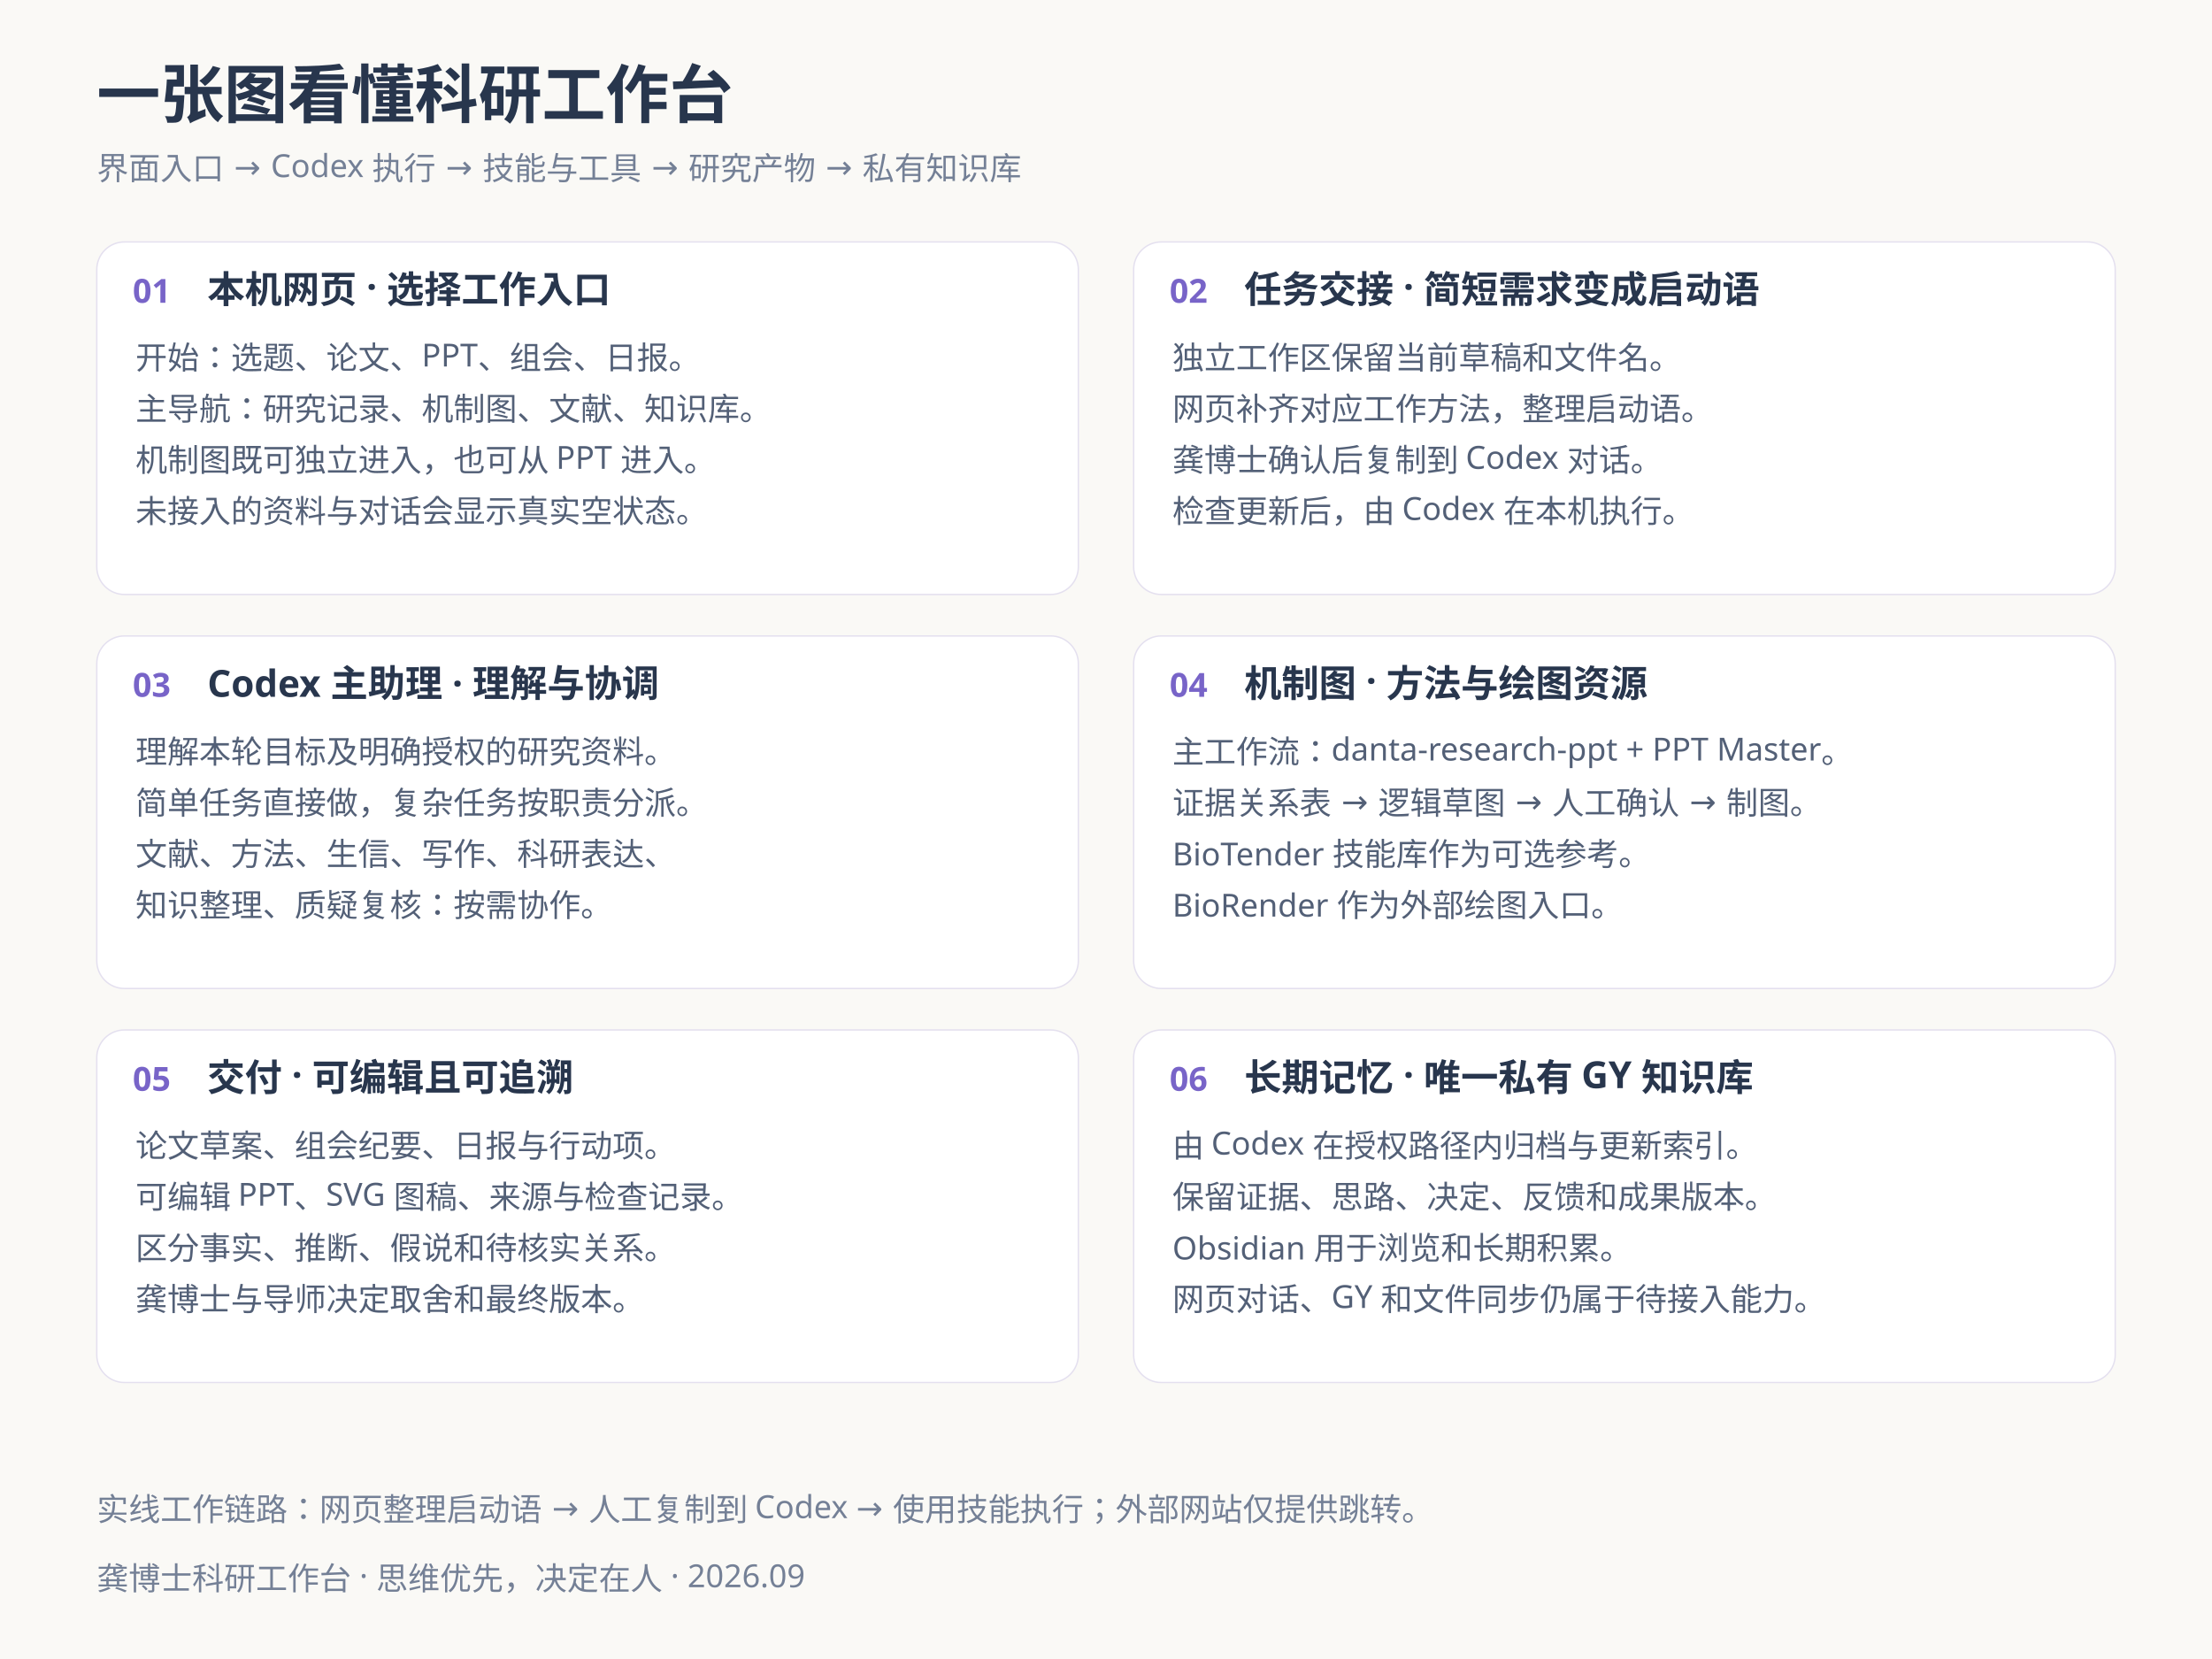
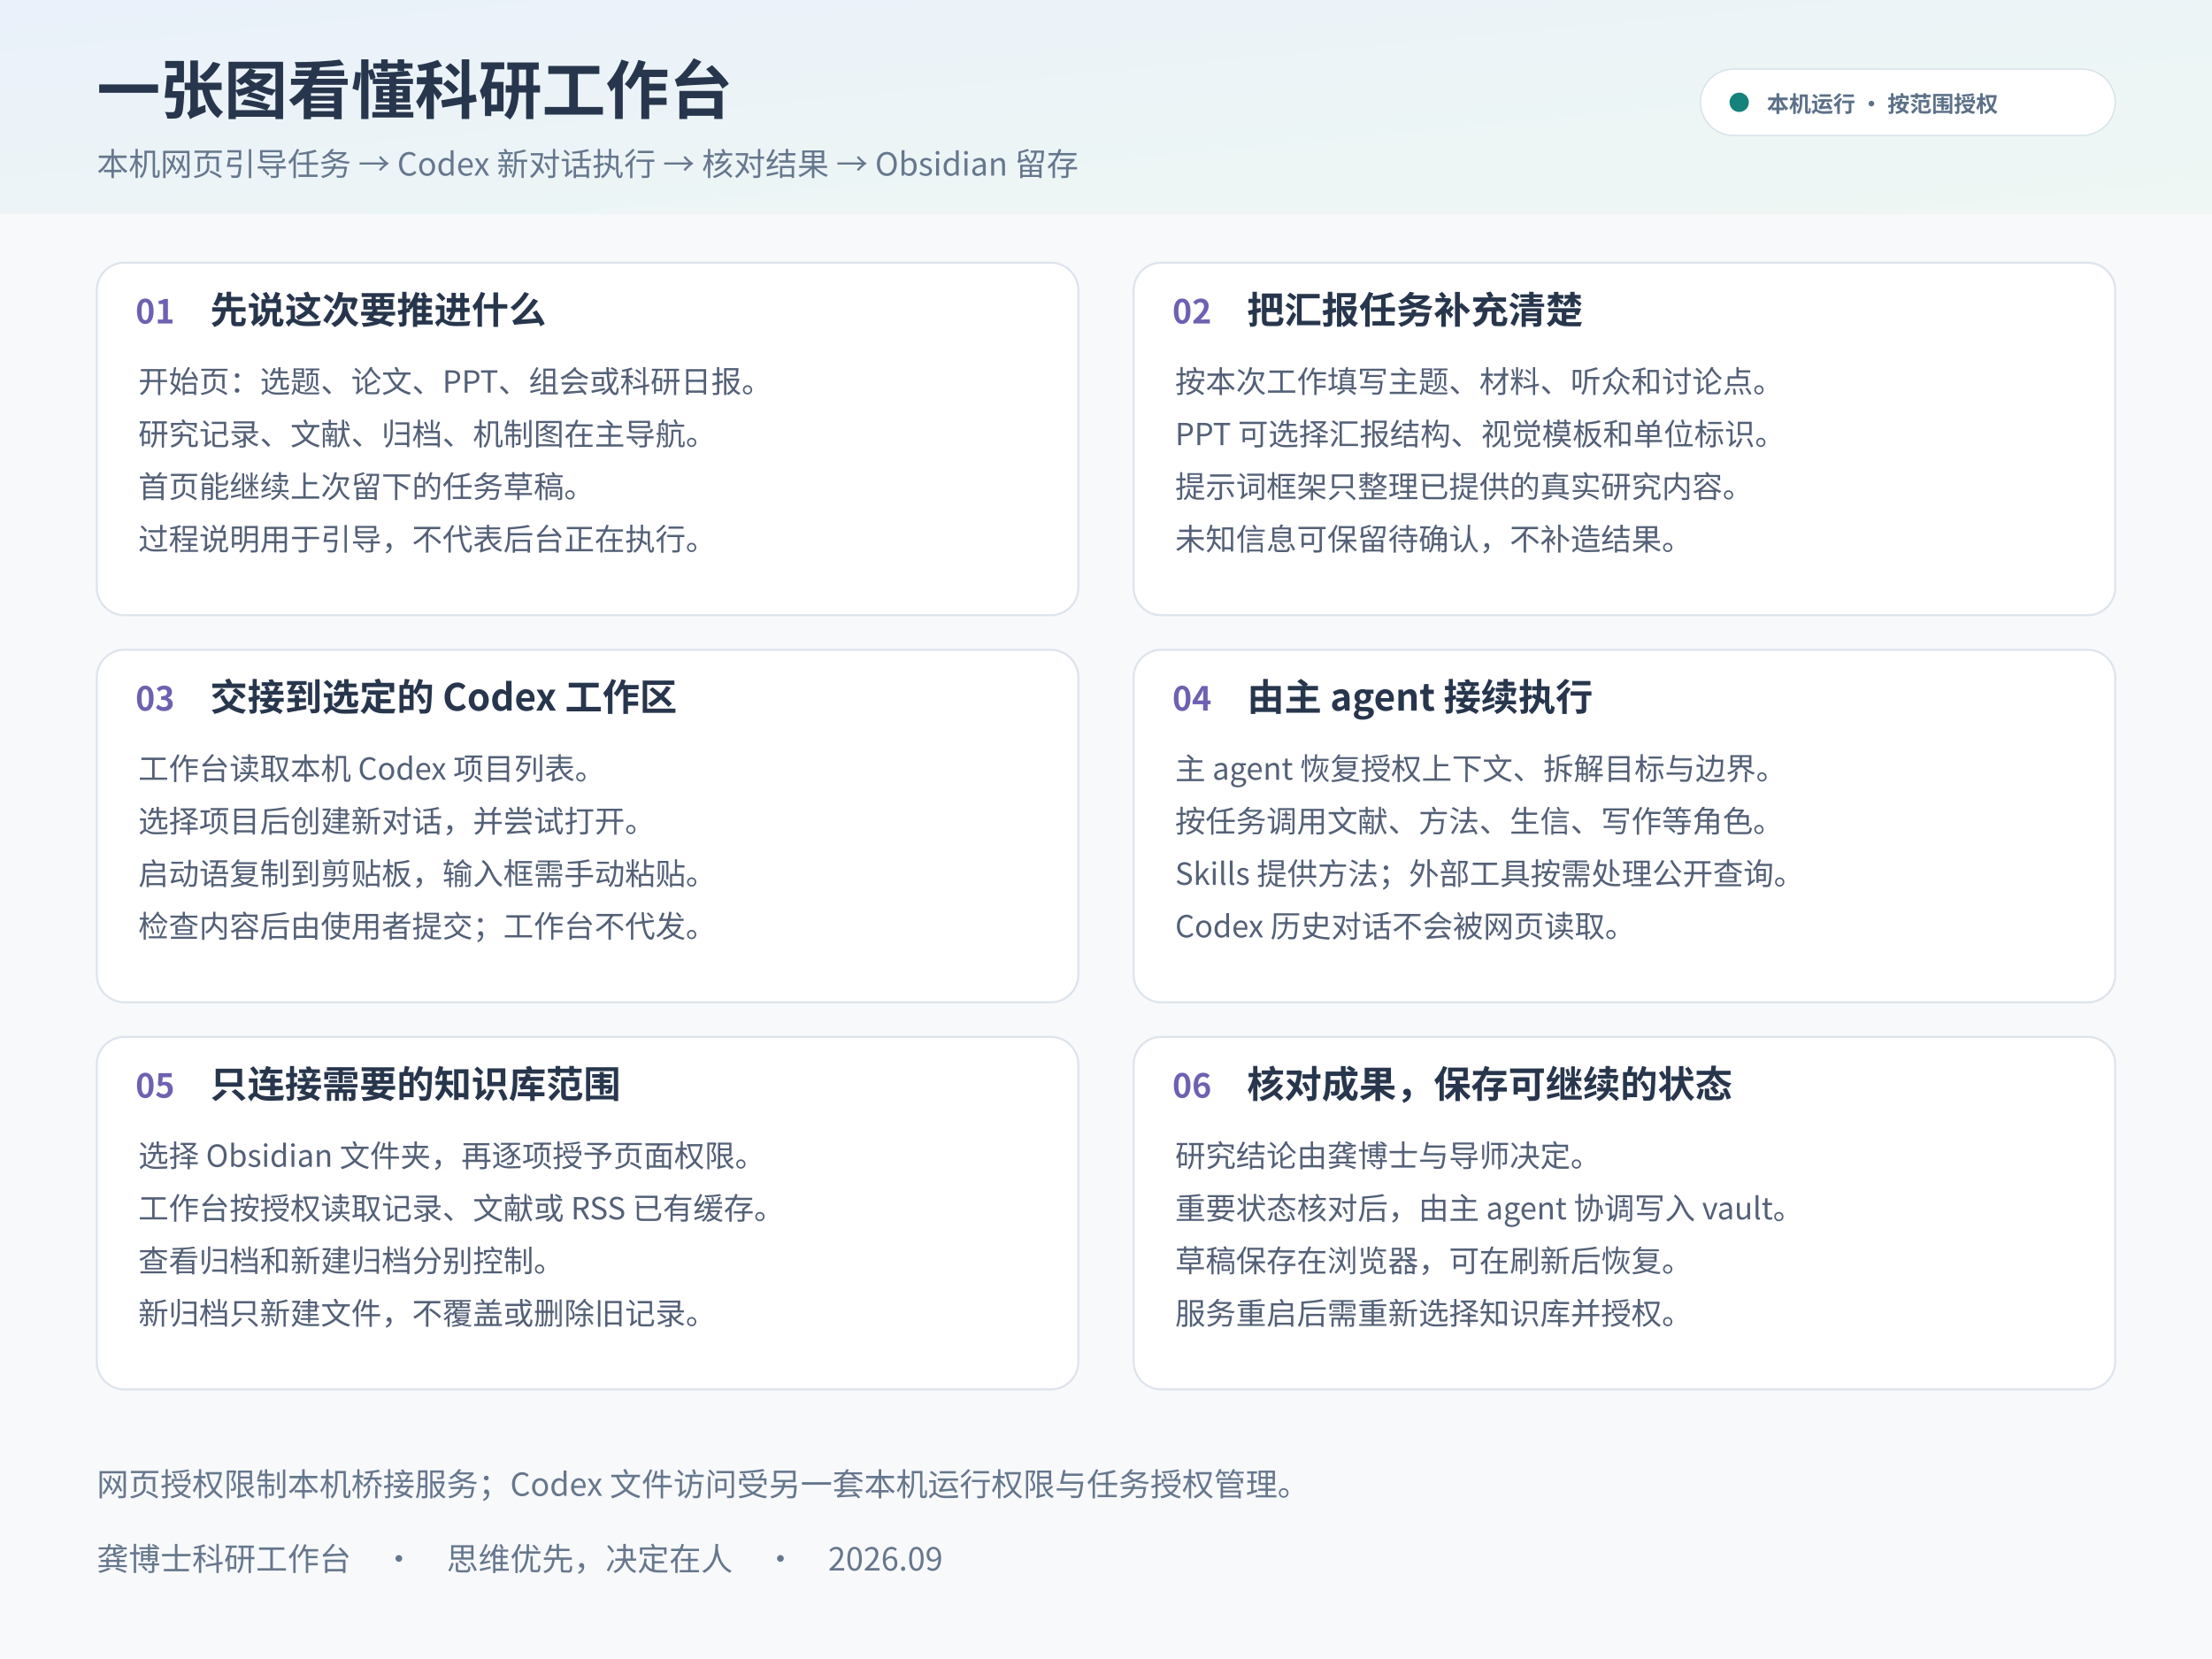
- <svg xmlns="http://www.w3.org/2000/svg" width="1600" height="1200" viewBox="0 0 1600 1200">
-   <rect width="1600" height="1200" fill="#FAF9F6" />
-   <style>text{font-family:PingFang SC,Hiragino Sans GB,sans-serif;fill:#28364D}.title{font-size:46px;font-weight:700}.sub{font-size:23px;fill:#748096}.head{font-size:27px;font-weight:600}.body{font-size:23px;fill:#536077}.n{font-size:24px;fill:#7864C8;font-weight:600}</style>
-   <text x="70" y="85" class="title">一张图看懂科研工作台</text>
-   <text x="70" y="130" class="sub">界面入口 → Codex 执行 → 技能与工具 → 研究产物 → 私有知识库</text>
-   <rect x="70" y="175" width="710" height="255" rx="20" fill="white" stroke="#E4E0EF" />
-   <text x="96" y="219" class="n">01</text>
-   <text x="150" y="219" class="head">本机网页 · 选择工作入口</text>
-   <text x="98" y="267" class="body">开始：选题、论文、PPT、组会、日报。</text>
-   <text x="98" y="304" class="body">主导航：研究记录、机制图、文献、知识库。</text>
-   <text x="98" y="341" class="body">机制图既可独立进入，也可从 PPT 进入。</text>
-   <text x="98" y="378" class="body">未接入的资料与对话会显示真实空状态。</text>
-   <rect x="820" y="175" width="710" height="255" rx="20" fill="white" stroke="#E4E0EF" />
-   <text x="846" y="219" class="n">02</text>
-   <text x="900" y="219" class="head">任务交接 · 简短需求变成启动语</text>
-   <text x="848" y="267" class="body">独立工作区保留当前草稿和文件名。</text>
-   <text x="848" y="304" class="body">网页补齐对应工作方法，整理启动语。</text>
-   <text x="848" y="341" class="body">龚博士确认后复制到 Codex 对话。</text>
-   <text x="848" y="378" class="body">检查更新后，由 Codex 在本机执行。</text>
-   <rect x="70" y="460" width="710" height="255" rx="20" fill="white" stroke="#E4E0EF" />
-   <text x="96" y="504" class="n">03</text>
-   <text x="150" y="504" class="head">Codex 主助理 · 理解与协调</text>
-   <text x="98" y="552" class="body">理解本轮目标及明确授权的研究资料。</text>
-   <text x="98" y="589" class="body">简单任务直接做，复杂任务按职责分派。</text>
-   <text x="98" y="626" class="body">文献、方法、生信、写作、科研表达、</text>
-   <text x="98" y="663" class="body">知识整理、质疑复核：按需协作。</text>
-   <rect x="820" y="460" width="710" height="255" rx="20" fill="white" stroke="#E4E0EF" />
-   <text x="846" y="504" class="n">04</text>
-   <text x="900" y="504" class="head">机制图 · 方法与绘图资源</text>
-   <text x="848" y="552" class="body">主工作流：danta-research-ppt + PPT Master。</text>
-   <text x="848" y="589" class="body">证据关系表 → 逻辑草图 → 人工确认 → 制图。</text>
-   <text x="848" y="626" class="body">BioTender 技能库作为可选参考。</text>
-   <text x="848" y="663" class="body">BioRender 作为外部绘图入口。</text>
-   <rect x="70" y="745" width="710" height="255" rx="20" fill="white" stroke="#E4E0EF" />
-   <text x="96" y="789" class="n">05</text>
-   <text x="150" y="789" class="head">交付 · 可编辑且可追溯</text>
-   <text x="98" y="837" class="body">论文草案、组会纪要、日报与行动项。</text>
-   <text x="98" y="874" class="body">可编辑 PPT、SVG 图稿、来源与检查记录。</text>
-   <text x="98" y="911" class="body">区分事实、推断、假说和待核实关系。</text>
-   <text x="98" y="948" class="body">龚博士与导师决定取舍和最终版本。</text>
-   <rect x="820" y="745" width="710" height="255" rx="20" fill="white" stroke="#E4E0EF" />
-   <text x="846" y="789" class="n">06</text>
-   <text x="900" y="789" class="head">长期记忆 · 唯一私有 GY 知识库</text>
-   <text x="848" y="837" class="body">由 Codex 在授权路径内归档与更新索引。</text>
-   <text x="848" y="874" class="body">保留证据、思路、决定、反馈和成果版本。</text>
-   <text x="848" y="911" class="body">Obsidian 用于浏览和长期积累。</text>
-   <text x="848" y="948" class="body">网页对话、GY 和文件同步仍属于待接入能力。</text>
-   <text x="70" y="1100" class="sub">实线工作链路：网页整理启动语 → 人工复制到 Codex → 使用技能执行；外部网站仅提供跳转。</text>
-   <text x="70" y="1150" class="sub">龚博士科研工作台  ·  思维优先，决定在人  ·  2026.09</text>
+ <svg xmlns="http://www.w3.org/2000/svg" width="1600" height="1200" viewBox="0 0 1600 1200" role="img" aria-labelledby="title desc">
+   <defs>
+     <linearGradient id="wash" x1="0" y1="0" x2="1" y2="1">
+       <stop offset="0" stop-color="#EAF1FA" />
+       <stop offset="1" stop-color="#EEF7F3" />
+     </linearGradient>
+     <marker id="arrow" markerWidth="10" markerHeight="10" refX="8" refY="5" orient="auto">
+       <path d="M0 0L10 5L0 10Z" fill="#8191A5" />
+     </marker>
+     <style>
+       text{font-family:"PingFang SC","Hiragino Sans GB","Noto Sans CJK SC",sans-serif;fill:#28364D}
+       .title{font-size:46px;font-weight:700}.sub{font-size:23px;fill:#66778D}
+       .head{font-size:27px;font-weight:700}.body{font-size:22px;fill:#536077}
+       .n{font-size:24px;fill:#6D61B2;font-weight:700}.tag{font-size:16px;font-weight:600;fill:#5C7088}
+     </style>
+   </defs>
+   <rect width="1600" height="1200" fill="#F8F9FB" />
+   <rect width="1600" height="155" fill="url(#wash)" />
+   <text x="70" y="82" class="title">一张图看懂科研工作台</text>
+   <text x="70" y="127" class="sub">本机网页引导任务 → Codex 新对话执行 → 核对结果 → Obsidian 留存</text>
+   <rect x="1230" y="50" width="300" height="48" rx="24" fill="#FFFFFF" stroke="#D9E2EA" />
+   <circle cx="1258" cy="74" r="7" fill="#16827C" />
+   <text x="1278" y="81" class="tag">本机运行 · 按范围授权</text>
+   <g fill="#FFFFFF" stroke="#DDE4EC" stroke-width="1.5">
+     <rect x="70" y="190" width="710" height="255" rx="20" />
+     <rect x="820" y="190" width="710" height="255" rx="20" />
+     <rect x="70" y="470" width="710" height="255" rx="20" />
+     <rect x="820" y="470" width="710" height="255" rx="20" />
+     <rect x="70" y="750" width="710" height="255" rx="20" />
+     <rect x="820" y="750" width="710" height="255" rx="20" />
+   </g>
+   <text x="98" y="234" class="n">01</text>
+   <text x="152" y="234" class="head">先说这次要推进什么</text>
+   <text x="100" y="284" class="body">开始页：选题、论文、PPT、组会或科研日报。</text>
+   <text x="100" y="322" class="body">研究记录、文献、归档、机制图在主导航。</text>
+   <text x="100" y="360" class="body">首页能继续上次留下的任务草稿。</text>
+   <text x="100" y="398" class="body">过程说明用于引导，不代表后台正在执行。</text>
+   <text x="848" y="234" class="n">02</text>
+   <text x="902" y="234" class="head">把汇报任务补充清楚</text>
+   <text x="850" y="284" class="body">按本次工作填写主题、材料、听众和讨论点。</text>
+   <text x="850" y="322" class="body">PPT 可选择汇报结构、视觉模板和单位标识。</text>
+   <text x="850" y="360" class="body">提示词框架只整理已提供的真实研究内容。</text>
+   <text x="850" y="398" class="body">未知信息可保留待确认，不补造结果。</text>
+   <text x="98" y="514" class="n">03</text>
+   <text x="152" y="514" class="head">交接到选定的 Codex 工作区</text>
+   <text x="100" y="564" class="body">工作台读取本机 Codex 项目列表。</text>
+   <text x="100" y="602" class="body">选择项目后创建新对话，并尝试打开。</text>
+   <text x="100" y="640" class="body">启动语复制到剪贴板，输入框需手动粘贴。</text>
+   <text x="100" y="678" class="body">检查内容后由使用者提交；工作台不代发。</text>
+   <text x="848" y="514" class="n">04</text>
+   <text x="902" y="514" class="head">由主 agent 接续执行</text>
+   <text x="850" y="564" class="body">主 agent 恢复授权上下文、拆解目标与边界。</text>
+   <text x="850" y="602" class="body">按任务调用文献、方法、生信、写作等角色。</text>
+   <text x="850" y="640" class="body">Skills 提供方法；外部工具按需处理公开查询。</text>
+   <text x="850" y="678" class="body">Codex 历史对话不会被网页读取。</text>
+   <text x="98" y="794" class="n">05</text>
+   <text x="152" y="794" class="head">只连接需要的知识库范围</text>
+   <text x="100" y="844" class="body">选择 Obsidian 文件夹，再逐项授予页面权限。</text>
+   <text x="100" y="882" class="body">工作台按授权读取记录、文献或 RSS 已有缓存。</text>
+   <text x="100" y="920" class="body">查看归档和新建归档分别控制。</text>
+   <text x="100" y="958" class="body">新归档只新建文件，不覆盖或删除旧记录。</text>
+   <text x="848" y="794" class="n">06</text>
+   <text x="902" y="794" class="head">核对成果，保存可继续的状态</text>
+   <text x="850" y="844" class="body">研究结论由龚博士与导师决定。</text>
+   <text x="850" y="882" class="body">重要状态核对后，由主 agent 协调写入 vault。</text>
+   <text x="850" y="920" class="body">草稿保存在浏览器，可在刷新后恢复。</text>
+   <text x="850" y="958" class="body">服务重启后需重新选择知识库并授权。</text>
+   <text x="70" y="1082" class="sub">网页授权限制本机桥接服务；Codex 文件访问受另一套本机运行权限与任务授权管理。</text>
+   <text x="70" y="1136" class="sub">龚博士科研工作台　·　思维优先，决定在人　·　2026.09</text>
</svg>
